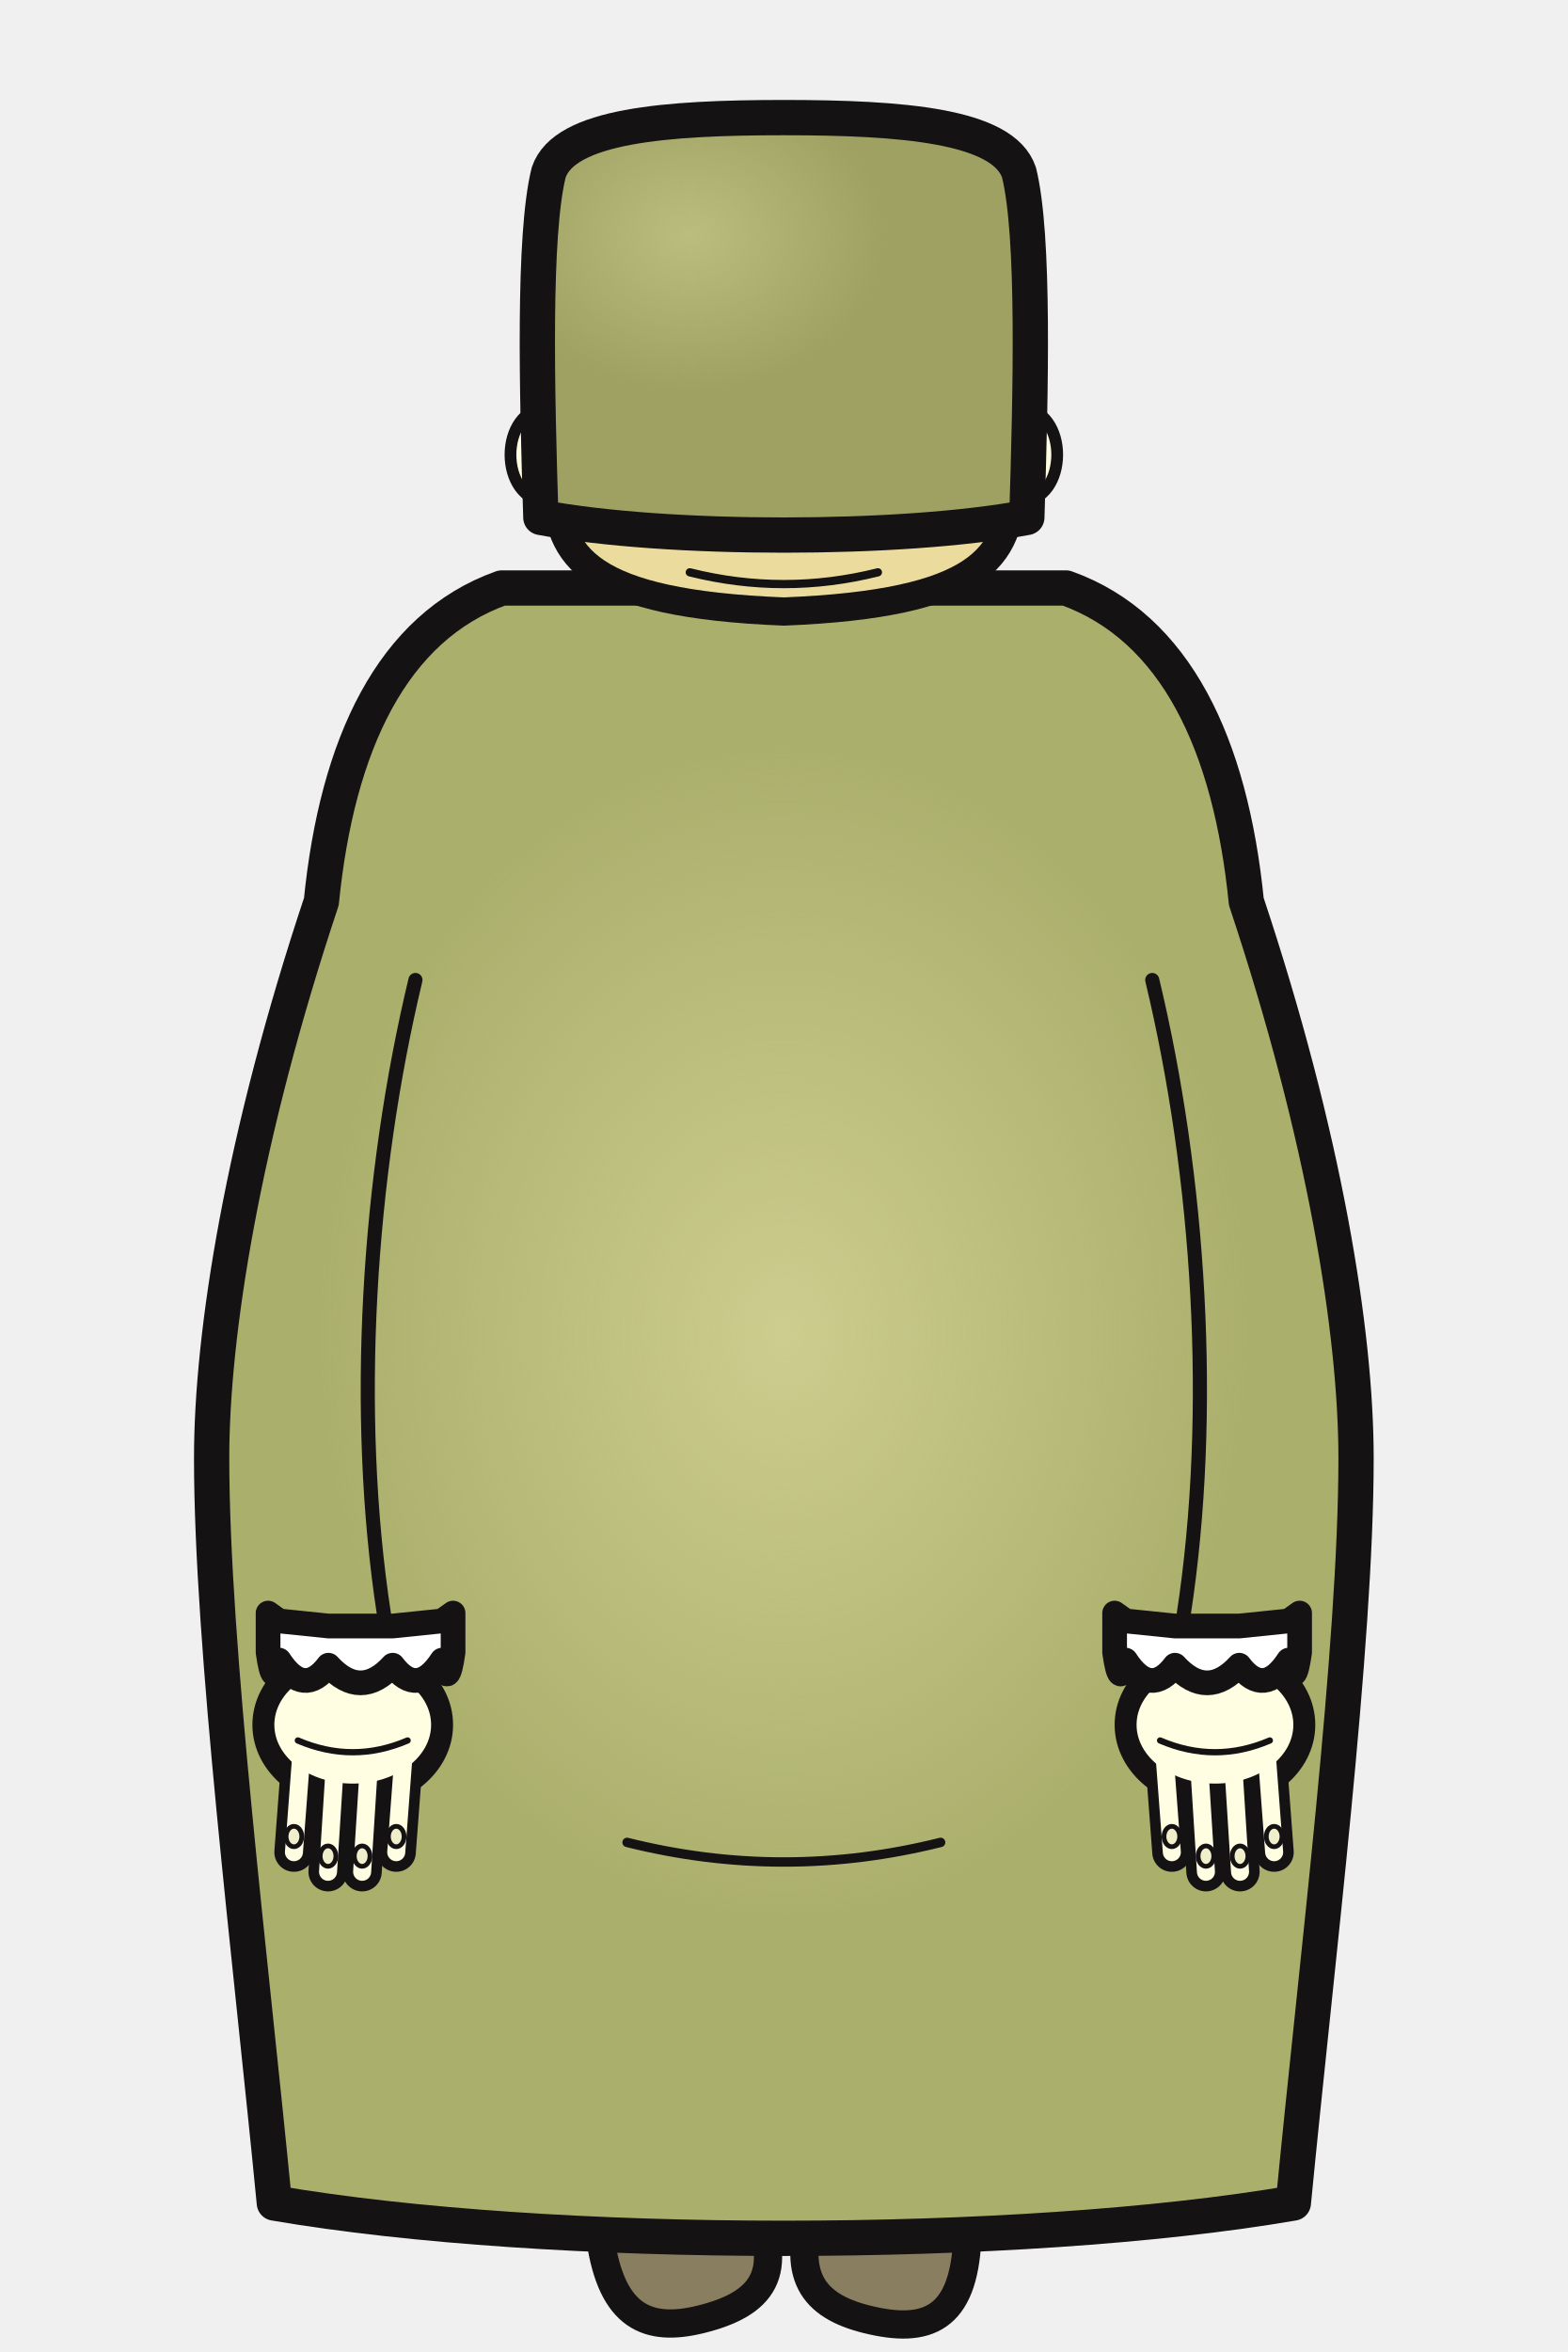
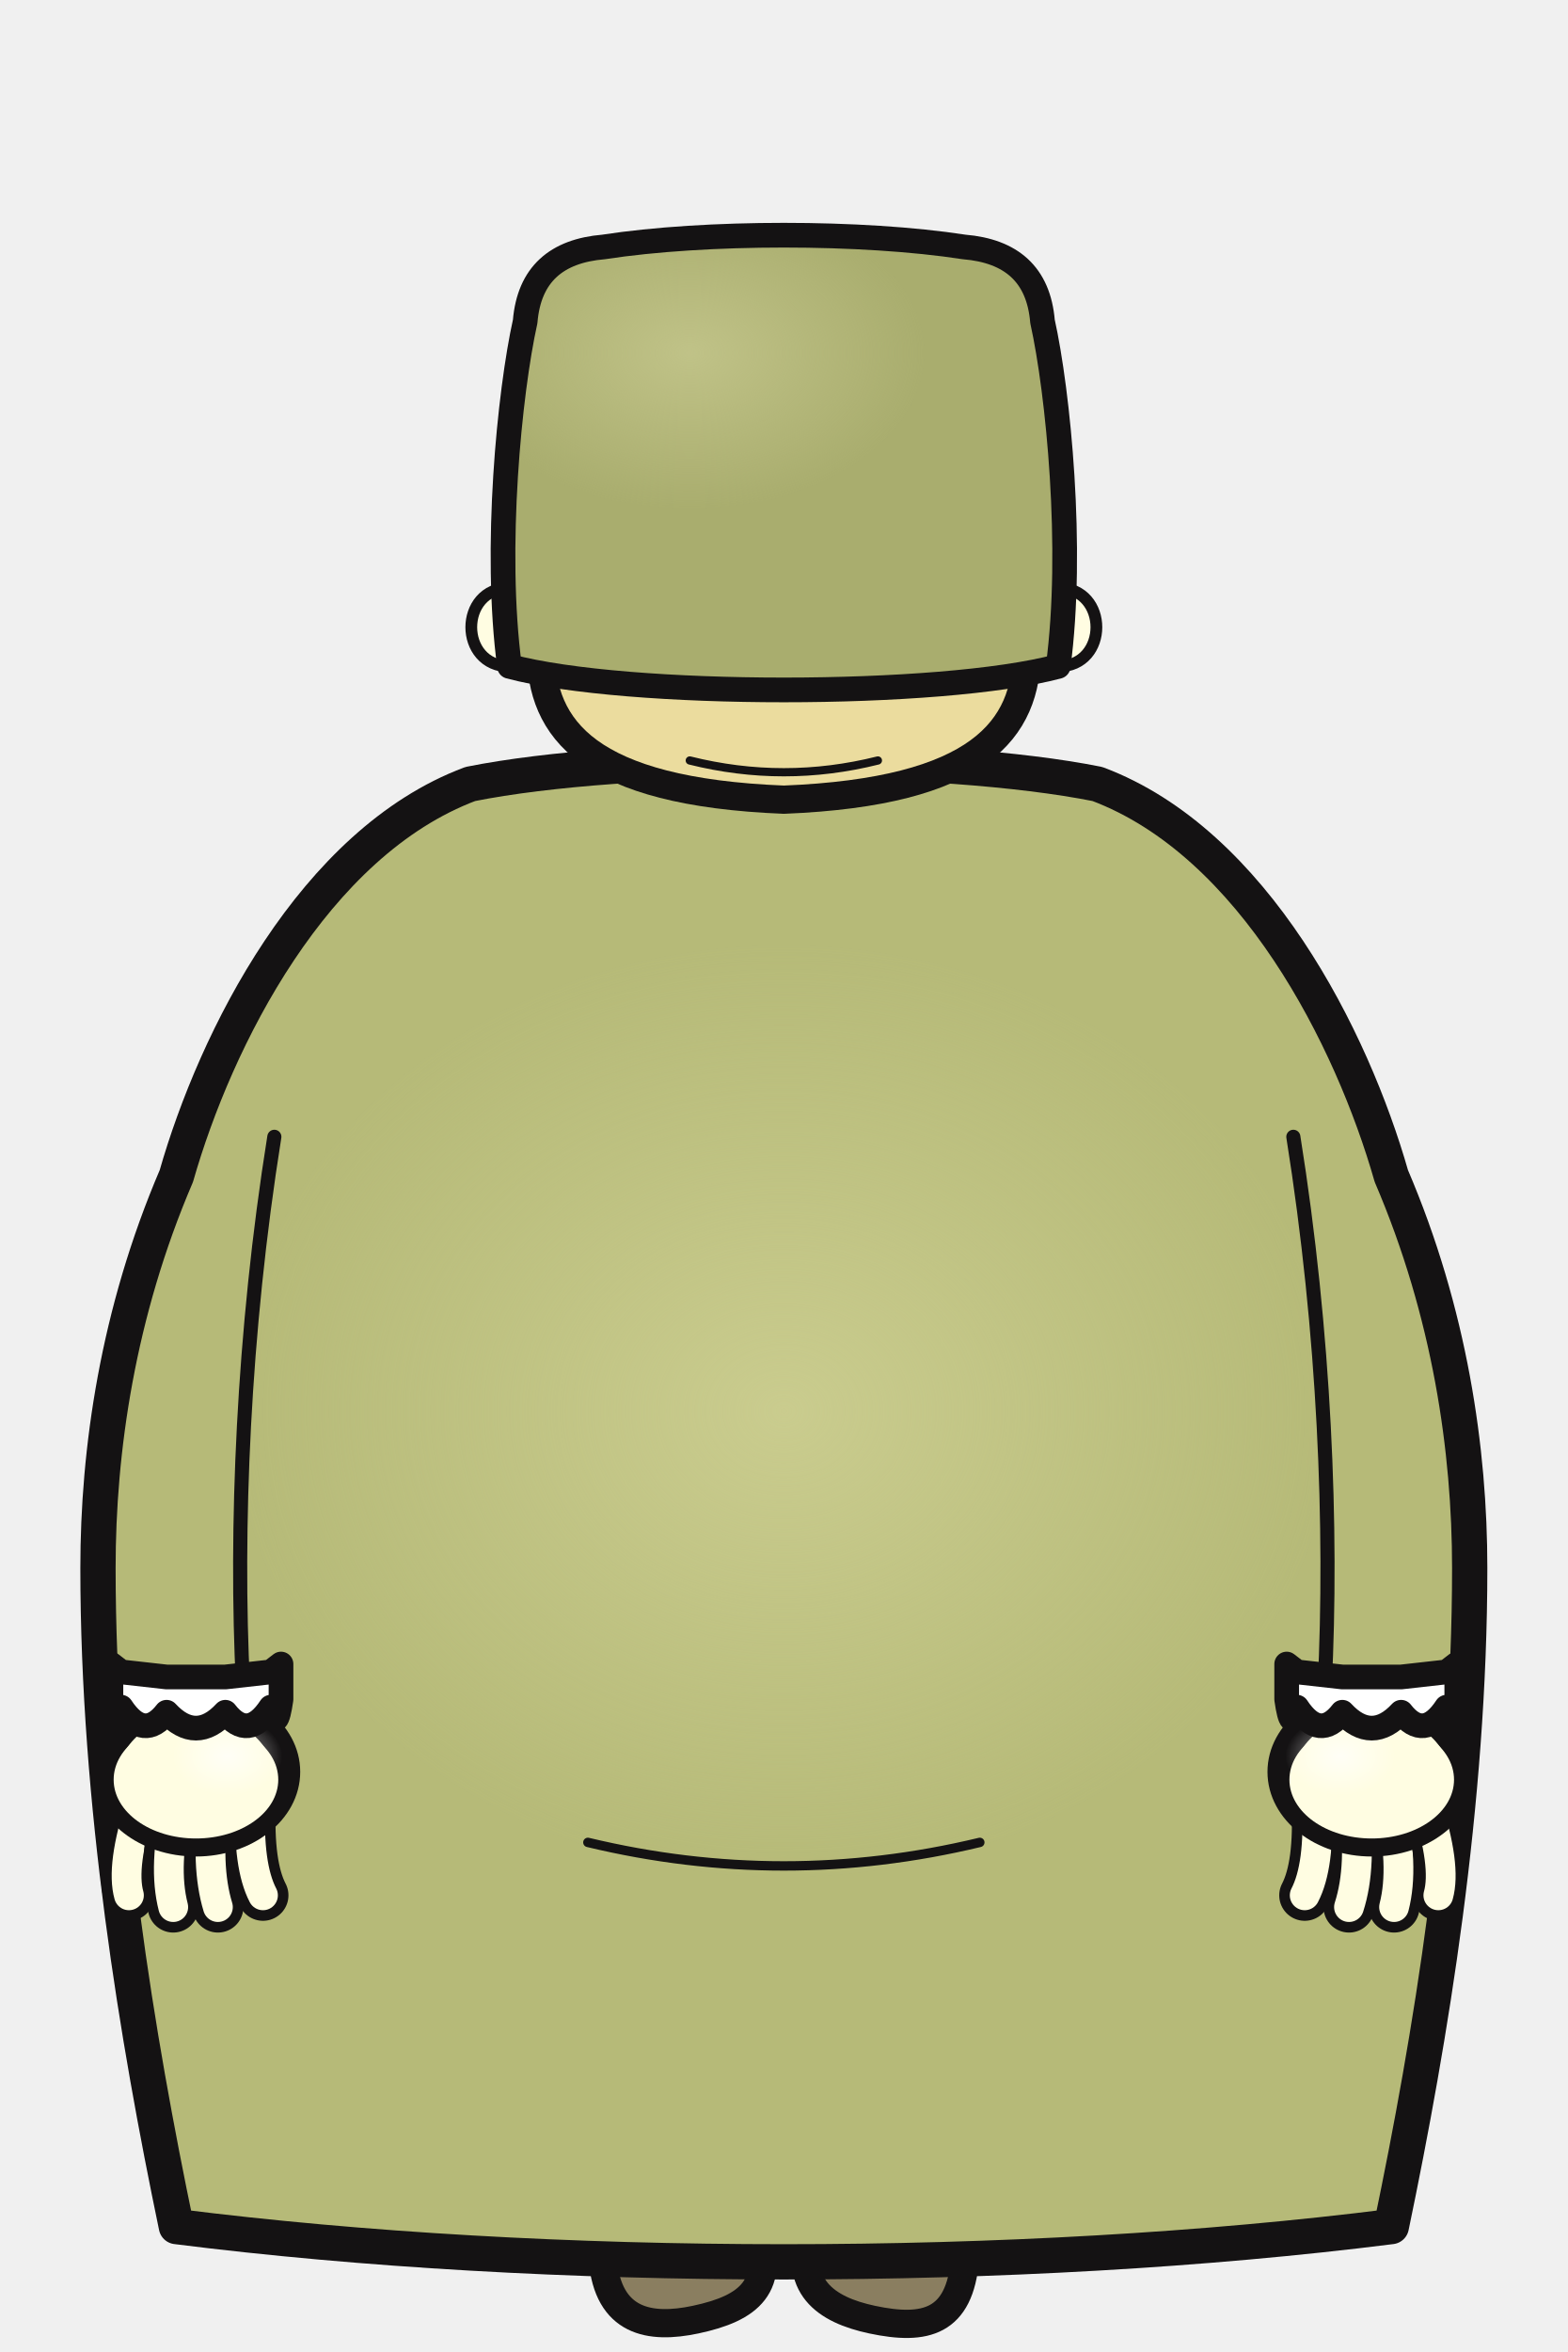
<svg xmlns="http://www.w3.org/2000/svg" width="800" height="1200" viewBox="0 0 400 600">
  <defs>
    <radialGradient id="g1">
-       <stop offset="0" stop-color="#D2D394" stop-opacity="0.85" />
-       <stop offset="1" stop-color="#D2D394" stop-opacity="0" />
+       <stop offset="0" stop-color="#CDCF92" stop-opacity="0.85" />
+       <stop offset="1" stop-color="#CDCF92" stop-opacity="0" />
    </radialGradient>
    <clipPath id="s1">
-       <path d="M128,150 C100,160 86,190 82,230 C62,290 54,340 54,372 C54,420 64,500 70,562 C140,574 260,574 330,562 C336,500 346,420 346,372 C346,340 338,290 318,230 C314,190 300,160 272,150 Z" />
+       <path d="M120,200 C80,215 55,265 45,300 C30,335 25,370 25,400 C25,460 35,520 45,568 C140,580 260,580 355,568 C365,520 375,460 375,400 C375,370 370,335 355,300 C345,265 320,215 280,200 C240,192 160,192 120,200 Z" />
    </clipPath>
    <radialGradient id="g2">
-       <stop offset="0" stop-color="#BFC283" stop-opacity="0.85" />
-       <stop offset="1" stop-color="#BFC283" stop-opacity="0" />
+       <stop offset="0" stop-color="#FFFFFF" stop-opacity="0.7" />
+       <stop offset="1" stop-color="#FFFFFF" stop-opacity="0" />
    </radialGradient>
    <clipPath id="s2">
-       <path d="M138,132 C137,100 136,60 140,44 C144,32 170,30 200,30 C230,30 256,32 260,44 C264,60 263,100 262,132 C230,138 170,138 138,132 Z" />
+       <path d="M27,434 L73,434 L73,470 L27,470 Z" />
+     </clipPath>
+     <radialGradient id="g3">
+       <stop offset="0" stop-color="#FFFFFF" stop-opacity="0.7" />
+       <stop offset="1" stop-color="#FFFFFF" stop-opacity="0" />
+     </radialGradient>
+     <clipPath id="s3">
+       <path d="M327,434 L373,434 L373,470 L327,470 Z" />
+     </clipPath>
+     <radialGradient id="g4">
+       <stop offset="0" stop-color="#C4C68C" stop-opacity="0.85" />
+       <stop offset="1" stop-color="#C4C68C" stop-opacity="0" />
+     </radialGradient>
+     <clipPath id="s4">
+       <path d="M130,170 C126,140 130,100 134,82 C135,70 142,64 154,63 C180,59 220,59 246,63 C258,64 265,70 266,82 C270,100 274,140 270,170 C240,178 160,178 130,170 Z" />
    </clipPath>
  </defs>
-   <path d="M164,548 L188,548 L188,570 L164,570 Z" fill="#C2BF96" stroke="#141213" stroke-width="5.4" stroke-linejoin="round" stroke-linecap="round" />
-   <g transform="rotate(-14.0 176 580)">
-     <path d="M156,566 C154,586 162,592 176,592 C192,592 200,586 196,566 C184,560 168,560 156,566 Z" fill="#8A7E60" stroke="#141213" stroke-width="7.2" stroke-linejoin="round" stroke-linecap="round" />
-     <path d="M170,568 L182,572 M182,568 L170,572" fill="none" stroke="#141213" stroke-width="1.6" stroke-linejoin="round" stroke-linecap="round" />
+   <path d="M160,560 L190,560 L190,574 L160,574 Z" fill="#C2BF96" stroke="#141213" stroke-width="5.4" stroke-linejoin="round" stroke-linecap="round" />
+   <g transform="rotate(-12 175 580)">
+     <path d="M155,572 C153,588 163,592 175,592 C189,592 197,588 195,572 C183,566 167,566 155,572 Z" fill="#8A7E60" stroke="#141213" stroke-width="7.2" stroke-linejoin="round" stroke-linecap="round" />
+     <path d="M169,574 L181,578 M181,574 L169,578" fill="none" stroke="#141213" stroke-width="1.6" stroke-linejoin="round" stroke-linecap="round" />
  </g>
-   <path d="M212,548 L236,548 L236,570 L212,570 Z" fill="#C2BF96" stroke="#141213" stroke-width="5.4" stroke-linejoin="round" stroke-linecap="round" />
-   <g transform="rotate(14.0 224 580)">
-     <path d="M204,566 C202,586 210,592 224,592 C240,592 248,586 244,566 C232,560 216,560 204,566 Z" fill="#8A7E60" stroke="#141213" stroke-width="7.2" stroke-linejoin="round" stroke-linecap="round" />
-     <path d="M218,568 L230,572 M230,568 L218,572" fill="none" stroke="#141213" stroke-width="1.6" stroke-linejoin="round" stroke-linecap="round" />
+   <path d="M210,560 L240,560 L240,574 L210,574 Z" fill="#C2BF96" stroke="#141213" stroke-width="5.4" stroke-linejoin="round" stroke-linecap="round" />
+   <g transform="rotate(12 225 580)">
+     <path d="M205,572 C203,588 213,592 225,592 C239,592 247,588 245,572 C233,566 217,566 205,572 Z" fill="#8A7E60" stroke="#141213" stroke-width="7.2" stroke-linejoin="round" stroke-linecap="round" />
+     <path d="M219,574 L231,578 M231,574 L219,578" fill="none" stroke="#141213" stroke-width="1.6" stroke-linejoin="round" stroke-linecap="round" />
  </g>
-   <path d="M128,150 C100,160 86,190 82,230 C62,290 54,340 54,372 C54,420 64,500 70,562 C140,574 260,574 330,562 C336,500 346,420 346,372 C346,340 338,290 318,230 C314,190 300,160 272,150 Z" fill="#ABAF6C" />
+   <path d="M120,200 C80,215 55,265 45,300 C30,335 25,370 25,400 C25,460 35,520 45,568 C140,580 260,580 355,568 C365,520 375,460 375,400 C375,370 370,335 355,300 C345,265 320,215 280,200 C240,192 160,192 120,200 Z" fill="#B6BA78" />
  <g clip-path="url(#s1)">
-     <ellipse cx="200" cy="340" rx="120" ry="150" fill="url(#g1)" />
+     <ellipse cx="200" cy="360" rx="140" ry="120" fill="url(#g1)" />
  </g>
-   <path d="M128,150 C100,160 86,190 82,230 C62,290 54,340 54,372 C54,420 64,500 70,562 C140,574 260,574 330,562 C336,500 346,420 346,372 C346,340 338,290 318,230 C314,190 300,160 272,150 Z" fill="none" stroke="#141213" stroke-width="9.0" stroke-linejoin="round" stroke-linecap="round" />
-   <path d="M106,250 C94,300 90,360 98,412 M294,250 C306,300 310,360 302,412" fill="none" stroke="#141213" stroke-width="3.6" stroke-linejoin="round" stroke-linecap="round" />
-   <path d="M160,470 Q200,480 240,470" fill="none" stroke="#141213" stroke-width="2.4" stroke-linejoin="round" stroke-linecap="round" />
-   <ellipse cx="90.0" cy="440.0" rx="22.0" ry="18.0" fill="#FFFDE2" stroke="#141213" stroke-width="7.2" />
-   <path d="M77.0,446 L75.0,472.5" fill="none" stroke="#141213" stroke-width="10" stroke-linejoin="round" stroke-linecap="round" />
-   <path d="M77.0,446 L75.0,472.5" fill="none" stroke="#FFFDE2" stroke-width="4.6" stroke-linejoin="round" stroke-linecap="round" />
-   <ellipse cx="75.0" cy="468.5" rx="2.0" ry="2.6" fill="#F1EECB" stroke="#141213" stroke-width="1.2" />
-   <path d="M85.7,446 L83.7,477.5" fill="none" stroke="#141213" stroke-width="10" stroke-linejoin="round" stroke-linecap="round" />
-   <path d="M85.7,446 L83.7,477.5" fill="none" stroke="#FFFDE2" stroke-width="4.6" stroke-linejoin="round" stroke-linecap="round" />
-   <ellipse cx="83.7" cy="473.5" rx="2.0" ry="2.6" fill="#F1EECB" stroke="#141213" stroke-width="1.2" />
-   <path d="M94.4,446 L92.4,477.5" fill="none" stroke="#141213" stroke-width="10" stroke-linejoin="round" stroke-linecap="round" />
-   <path d="M94.4,446 L92.4,477.5" fill="none" stroke="#FFFDE2" stroke-width="4.6" stroke-linejoin="round" stroke-linecap="round" />
-   <ellipse cx="92.4" cy="473.5" rx="2.0" ry="2.6" fill="#F1EECB" stroke="#141213" stroke-width="1.2" />
-   <path d="M103.1,446 L101.1,472.5" fill="none" stroke="#141213" stroke-width="10" stroke-linejoin="round" stroke-linecap="round" />
-   <path d="M103.1,446 L101.1,472.5" fill="none" stroke="#FFFDE2" stroke-width="4.6" stroke-linejoin="round" stroke-linecap="round" />
-   <ellipse cx="101.1" cy="468.5" rx="2.0" ry="2.6" fill="#F1EECB" stroke="#141213" stroke-width="1.2" />
-   <ellipse cx="90.0" cy="440.0" rx="20.0" ry="15.0" fill="#FFFDE2" />
-   <path d="M76.0,444 Q90.0,450 104.0,444" fill="none" stroke="#141213" stroke-width="1.6" stroke-linejoin="round" stroke-linecap="round" />
-   <path d="M68.4,411.5 L71.2,413.5 L83.8,414.8 L100.2,414.8 L112.8,413.5 L115.6,411.5 L115.6,421.5 Q114.2,431.5 112.8,423.5 Q106.5,433.2 100.2,424.8 Q92.0,433.8 83.8,424.8 Q77.5,433.2 71.2,423.5 Q69.8,431.5 68.4,421.5 Z" fill="#FFFFFF" stroke="#141213" stroke-width="6.3" stroke-linejoin="round" stroke-linecap="round" />
-   <ellipse cx="310.0" cy="440.0" rx="22.0" ry="18.0" fill="#FFFDE2" stroke="#141213" stroke-width="7.2" />
-   <path d="M297.0,446 L299.0,472.5" fill="none" stroke="#141213" stroke-width="10" stroke-linejoin="round" stroke-linecap="round" />
-   <path d="M297.0,446 L299.0,472.5" fill="none" stroke="#FFFDE2" stroke-width="4.6" stroke-linejoin="round" stroke-linecap="round" />
-   <ellipse cx="299.0" cy="468.5" rx="2.0" ry="2.6" fill="#F1EECB" stroke="#141213" stroke-width="1.2" />
-   <path d="M305.7,446 L307.7,477.5" fill="none" stroke="#141213" stroke-width="10" stroke-linejoin="round" stroke-linecap="round" />
-   <path d="M305.7,446 L307.7,477.5" fill="none" stroke="#FFFDE2" stroke-width="4.6" stroke-linejoin="round" stroke-linecap="round" />
-   <ellipse cx="307.7" cy="473.5" rx="2.0" ry="2.6" fill="#F1EECB" stroke="#141213" stroke-width="1.2" />
-   <path d="M314.4,446 L316.4,477.5" fill="none" stroke="#141213" stroke-width="10" stroke-linejoin="round" stroke-linecap="round" />
-   <path d="M314.4,446 L316.4,477.5" fill="none" stroke="#FFFDE2" stroke-width="4.6" stroke-linejoin="round" stroke-linecap="round" />
-   <ellipse cx="316.4" cy="473.5" rx="2.0" ry="2.6" fill="#F1EECB" stroke="#141213" stroke-width="1.2" />
-   <path d="M323.1,446 L325.1,472.5" fill="none" stroke="#141213" stroke-width="10" stroke-linejoin="round" stroke-linecap="round" />
-   <path d="M323.1,446 L325.1,472.5" fill="none" stroke="#FFFDE2" stroke-width="4.6" stroke-linejoin="round" stroke-linecap="round" />
-   <ellipse cx="325.1" cy="468.5" rx="2.0" ry="2.6" fill="#F1EECB" stroke="#141213" stroke-width="1.2" />
-   <ellipse cx="310.0" cy="440.0" rx="20.0" ry="15.0" fill="#FFFDE2" />
-   <path d="M296.0,444 Q310.0,450 324.0,444" fill="none" stroke="#141213" stroke-width="1.6" stroke-linejoin="round" stroke-linecap="round" />
-   <path d="M284.4,411.5 L287.2,413.5 L299.8,414.8 L316.2,414.8 L328.8,413.5 L331.6,411.5 L331.6,421.5 Q330.2,431.5 328.8,423.5 Q322.5,433.2 316.2,424.8 Q308.0,433.8 299.8,424.8 Q293.5,433.2 287.2,423.5 Q285.8,431.5 284.4,421.5 Z" fill="#FFFFFF" stroke="#141213" stroke-width="6.3" stroke-linejoin="round" stroke-linecap="round" />
-   <path d="M142,124 C142,142 150,154 200,156 C250,154 258,142 258,124 Z" fill="#EBDC9E" stroke="#141213" stroke-width="7.2" stroke-linejoin="round" stroke-linecap="round" />
-   <path d="M176,146 Q200,152 224,146" fill="none" stroke="#141213" stroke-width="2.1" stroke-linejoin="round" stroke-linecap="round" />
-   <path d="M140,104 C127,104 127,128 140,128" fill="#FFFDE2" stroke="#141213" stroke-width="3.0" stroke-linejoin="round" stroke-linecap="round" />
-   <path d="M260,104 C273,104 273,128 260,128" fill="#FFFDE2" stroke="#141213" stroke-width="3.0" stroke-linejoin="round" stroke-linecap="round" />
-   <path d="M138,132 C137,100 136,60 140,44 C144,32 170,30 200,30 C230,30 256,32 260,44 C264,60 263,100 262,132 C230,138 170,138 138,132 Z" fill="#9EA161" />
+   <path d="M120,200 C80,215 55,265 45,300 C30,335 25,370 25,400 C25,460 35,520 45,568 C140,580 260,580 355,568 C365,520 375,460 375,400 C375,370 370,335 355,300 C345,265 320,215 280,200 C240,192 160,192 120,200 Z" fill="none" stroke="#141213" stroke-width="9.0" stroke-linejoin="round" stroke-linecap="round" />
+   <path d="M70,290 C62,340 60,390 62,430 M330,290 C338,340 340,390 338,430" fill="none" stroke="#141213" stroke-width="3.6" stroke-linejoin="round" stroke-linecap="round" />
+   <path d="M150,470 Q200,482 250,470" fill="none" stroke="#141213" stroke-width="2.4" stroke-linejoin="round" stroke-linecap="round" />
+   <path d="M36.0,460 Q30.8,476 32.9,483.5" fill="none" stroke="#141213" stroke-width="13" stroke-linejoin="round" stroke-linecap="round" />
+   <path d="M36.0,460 Q30.8,476 32.9,483.5" fill="none" stroke="#FFFDE2" stroke-width="7.6" stroke-linejoin="round" stroke-linecap="round" />
+   <path d="M45.3,460 Q41.5,476 44.2,486.5" fill="none" stroke="#141213" stroke-width="13" stroke-linejoin="round" stroke-linecap="round" />
+   <path d="M45.3,460 Q41.5,476 44.2,486.5" fill="none" stroke="#FFFDE2" stroke-width="7.6" stroke-linejoin="round" stroke-linecap="round" />
+   <path d="M54.6,460 Q52.4,476 55.6,486.5" fill="none" stroke="#141213" stroke-width="13" stroke-linejoin="round" stroke-linecap="round" />
+   <path d="M54.6,460 Q52.4,476 55.6,486.5" fill="none" stroke="#FFFDE2" stroke-width="7.6" stroke-linejoin="round" stroke-linecap="round" />
+   <path d="M63.9,460 Q63.2,476 67.1,483.5" fill="none" stroke="#141213" stroke-width="13" stroke-linejoin="round" stroke-linecap="round" />
+   <path d="M63.9,460 Q63.2,476 67.1,483.5" fill="none" stroke="#FFFDE2" stroke-width="7.6" stroke-linejoin="round" stroke-linecap="round" />
+   <ellipse cx="50.0" cy="452.0" rx="23.0" ry="18.0" fill="#FFFDE2" stroke="#141213" stroke-width="7.2" />
+   <ellipse cx="50.0" cy="454.0" rx="21.0" ry="15.0" fill="#FFFDE2" />
  <g clip-path="url(#s2)">
-     <ellipse cx="176" cy="60" rx="50" ry="40" fill="url(#g2)" />
+     <ellipse cx="58" cy="448" rx="14" ry="10" fill="url(#g2)" />
  </g>
-   <path d="M138,132 C137,100 136,60 140,44 C144,32 170,30 200,30 C230,30 256,32 260,44 C264,60 263,100 262,132 C230,138 170,138 138,132 Z" fill="none" stroke="#141213" stroke-width="9.0" stroke-linejoin="round" stroke-linecap="round" />
+   <path d="M28.3,424.5 L30.9,426.5 L42.5,427.8 L57.5,427.8 L69.1,426.5 L71.7,424.5 L71.7,433.5 Q70.4,442.6 69.1,435.5 Q63.3,444.3 57.5,436.8 Q50.0,444.9 42.5,436.8 Q36.7,444.3 30.9,435.5 Q29.6,442.6 28.3,433.5 Z" fill="#FFFFFF" stroke="#141213" stroke-width="6.3" stroke-linejoin="round" stroke-linecap="round" />
+   <path d="M336.0,460 Q336.8,476 332.9,483.5" fill="none" stroke="#141213" stroke-width="13" stroke-linejoin="round" stroke-linecap="round" />
+   <path d="M336.0,460 Q336.8,476 332.9,483.5" fill="none" stroke="#FFFDE2" stroke-width="7.6" stroke-linejoin="round" stroke-linecap="round" />
+   <path d="M345.3,460 Q347.6,476 344.2,486.5" fill="none" stroke="#141213" stroke-width="13" stroke-linejoin="round" stroke-linecap="round" />
+   <path d="M345.3,460 Q347.6,476 344.2,486.5" fill="none" stroke="#FFFDE2" stroke-width="7.6" stroke-linejoin="round" stroke-linecap="round" />
+   <path d="M354.6,460 Q358.4,476 355.7,486.5" fill="none" stroke="#141213" stroke-width="13" stroke-linejoin="round" stroke-linecap="round" />
+   <path d="M354.6,460 Q358.4,476 355.7,486.5" fill="none" stroke="#FFFDE2" stroke-width="7.6" stroke-linejoin="round" stroke-linecap="round" />
+   <path d="M363.9,460 Q369.1,476 367.0,483.5" fill="none" stroke="#141213" stroke-width="13" stroke-linejoin="round" stroke-linecap="round" />
+   <path d="M363.9,460 Q369.1,476 367.0,483.5" fill="none" stroke="#FFFDE2" stroke-width="7.6" stroke-linejoin="round" stroke-linecap="round" />
+   <ellipse cx="350.0" cy="452.0" rx="23.0" ry="18.0" fill="#FFFDE2" stroke="#141213" stroke-width="7.2" />
+   <ellipse cx="350.0" cy="454.0" rx="21.0" ry="15.0" fill="#FFFDE2" />
+   <g clip-path="url(#s3)">
+     <ellipse cx="342" cy="448" rx="14" ry="10" fill="url(#g3)" />
+   </g>
+   <path d="M328.3,424.5 L330.9,426.5 L342.5,427.8 L357.5,427.8 L369.1,426.5 L371.7,424.5 L371.7,433.5 Q370.4,442.6 369.1,435.5 Q363.3,444.3 357.5,436.8 Q350.0,444.9 342.5,436.8 Q336.7,444.3 330.9,435.5 Q329.6,442.6 328.3,433.5 Z" fill="#FFFFFF" stroke="#141213" stroke-width="6.3" stroke-linejoin="round" stroke-linecap="round" />
+   <path d="M138,166 C138,186 150,202 200,204 C250,202 262,186 262,166 Z" fill="#EBDC9E" stroke="#141213" stroke-width="7.2" stroke-linejoin="round" stroke-linecap="round" />
+   <path d="M176,194 Q200,200 224,194" fill="none" stroke="#141213" stroke-width="2.1" stroke-linejoin="round" stroke-linecap="round" />
+   <path d="M130,150 C117,150 117,170 130,170 Z" fill="#FFFDE2" stroke="#141213" stroke-width="3.0" stroke-linejoin="round" stroke-linecap="round" />
+   <path d="M270,150 C283,150 283,170 270,170 Z" fill="#FFFDE2" stroke="#141213" stroke-width="3.0" stroke-linejoin="round" stroke-linecap="round" />
+   <path d="M130,170 C126,140 130,100 134,82 C135,70 142,64 154,63 C180,59 220,59 246,63 C258,64 265,70 266,82 C270,100 274,140 270,170 C240,178 160,178 130,170 Z" fill="#A9AD6E" />
+   <g clip-path="url(#s4)">
+     <ellipse cx="176" cy="90" rx="60" ry="40" fill="url(#g4)" />
+   </g>
+   <path d="M130,170 C126,140 130,100 134,82 C135,70 142,64 154,63 C180,59 220,59 246,63 C258,64 265,70 266,82 C270,100 274,140 270,170 C240,178 160,178 130,170 Z" fill="none" stroke="#141213" stroke-width="6.3" stroke-linejoin="round" stroke-linecap="round" />
</svg>
